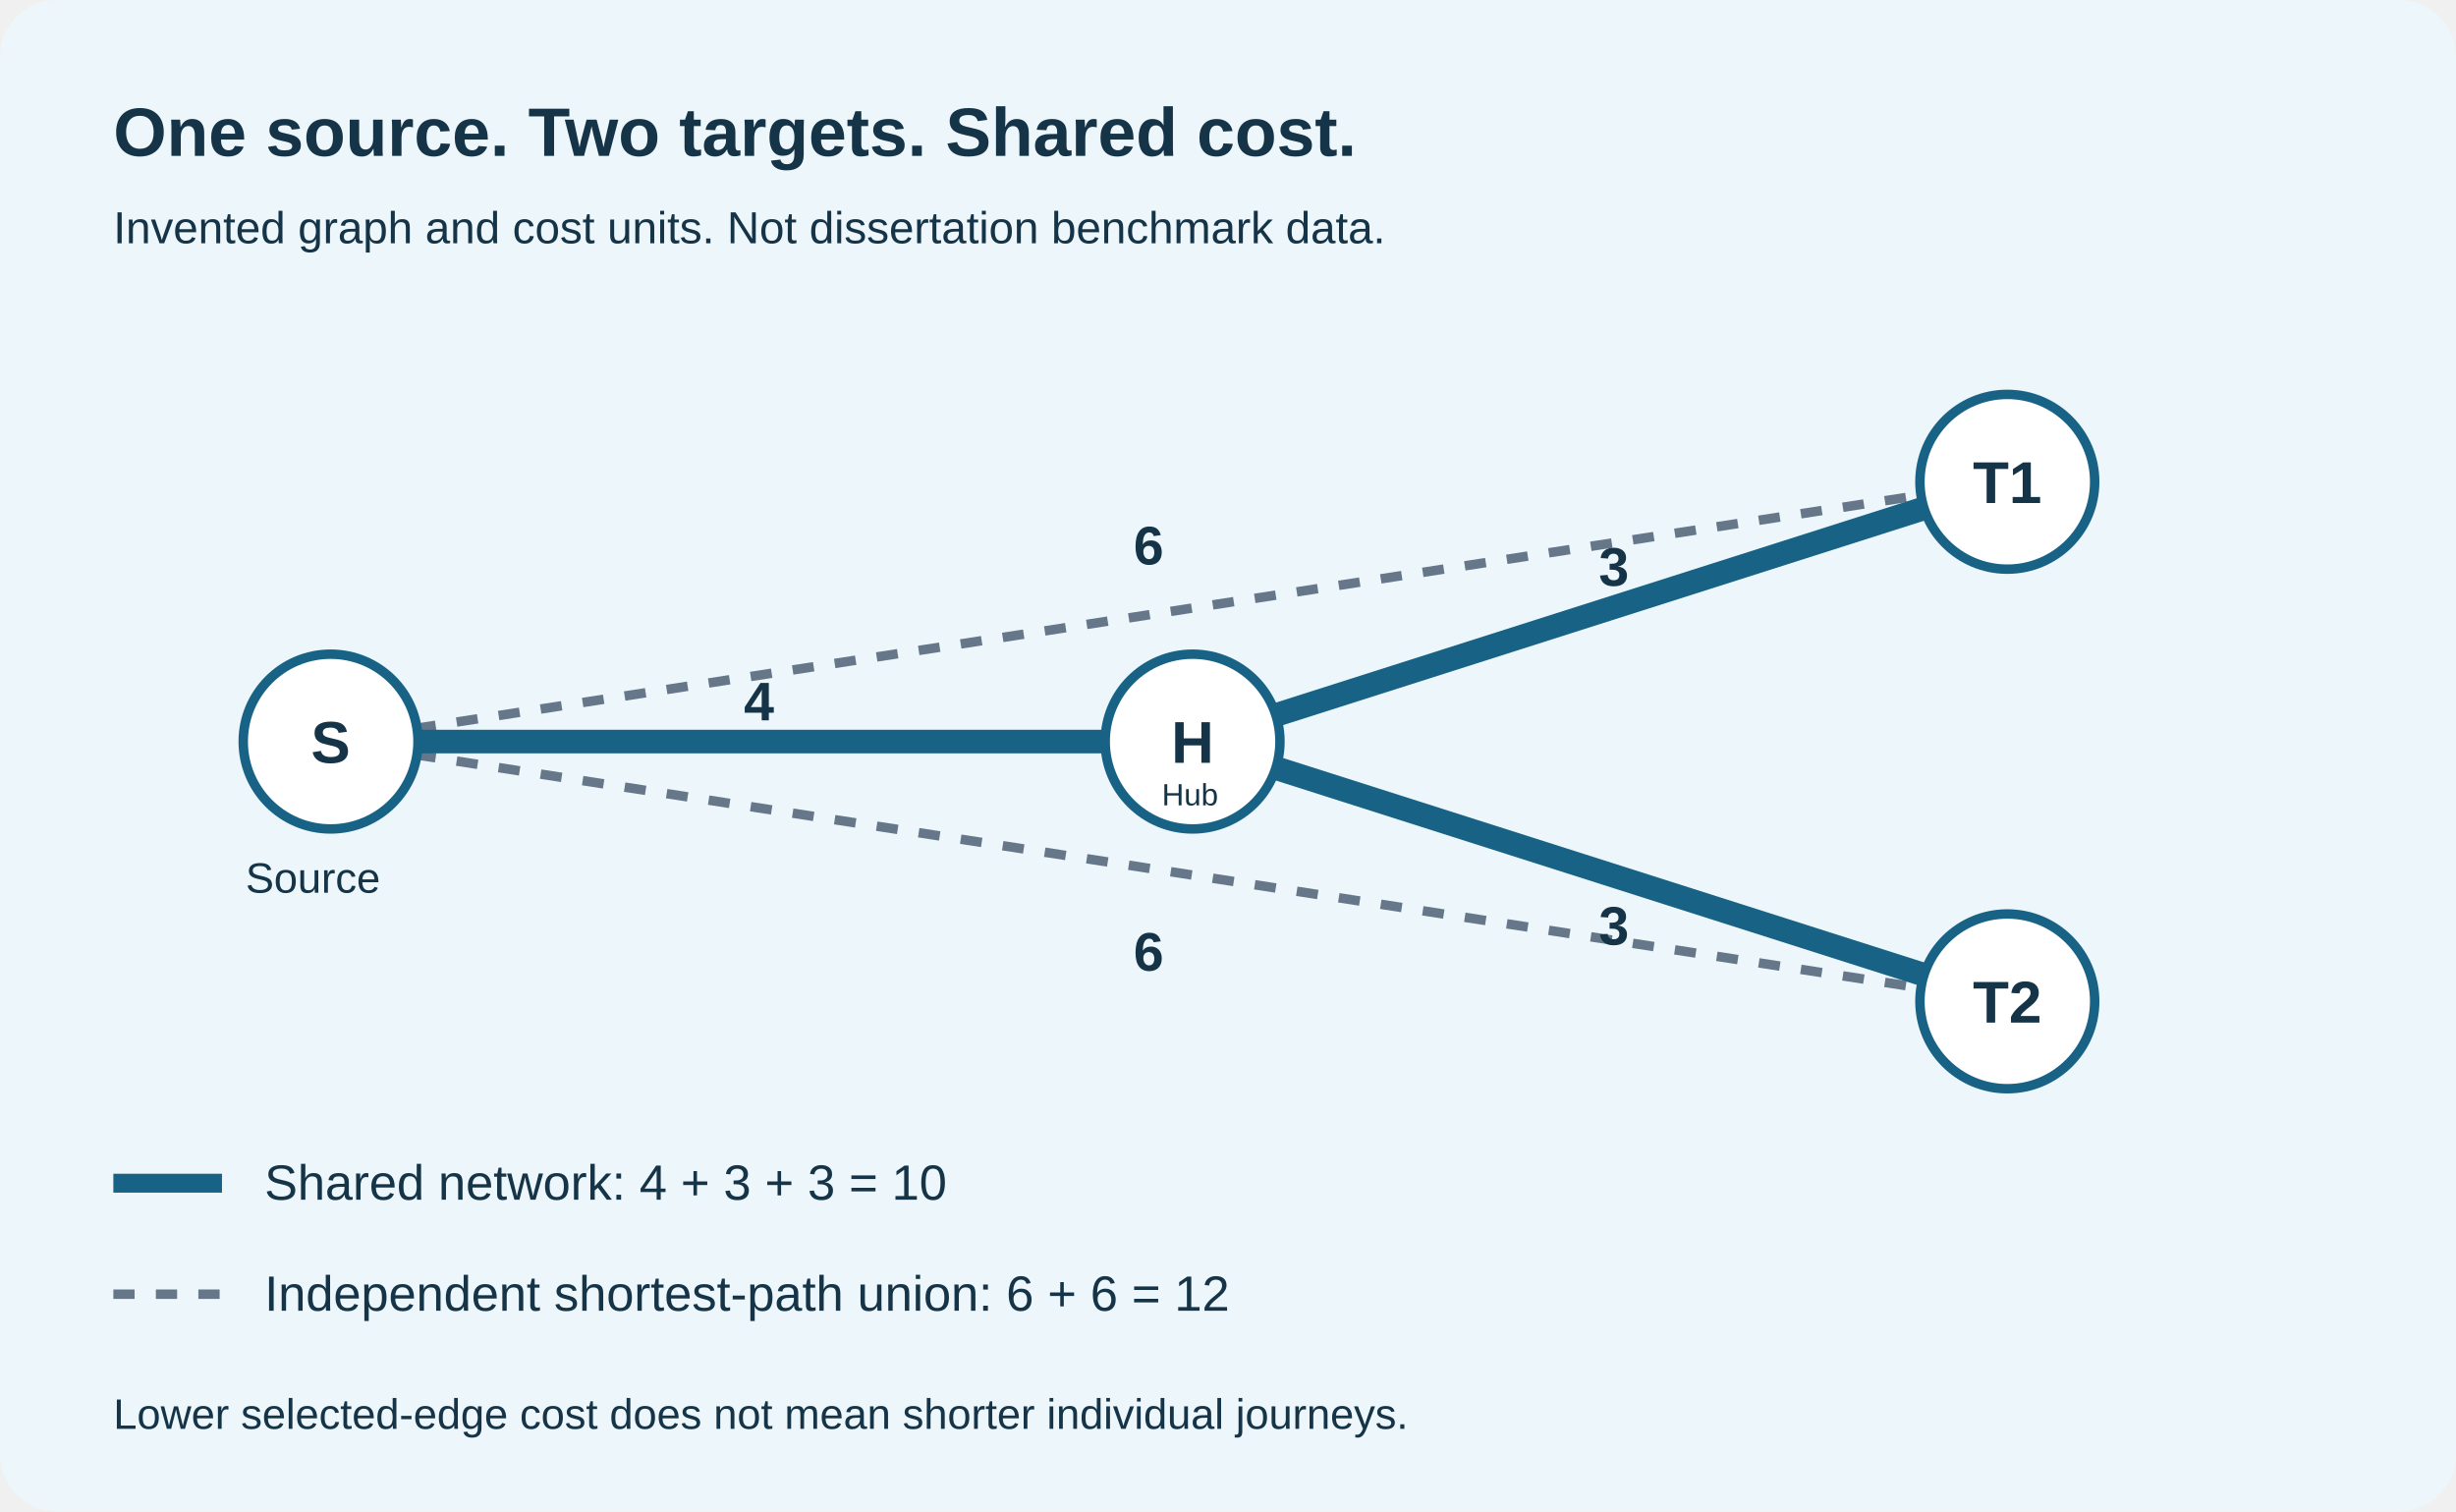
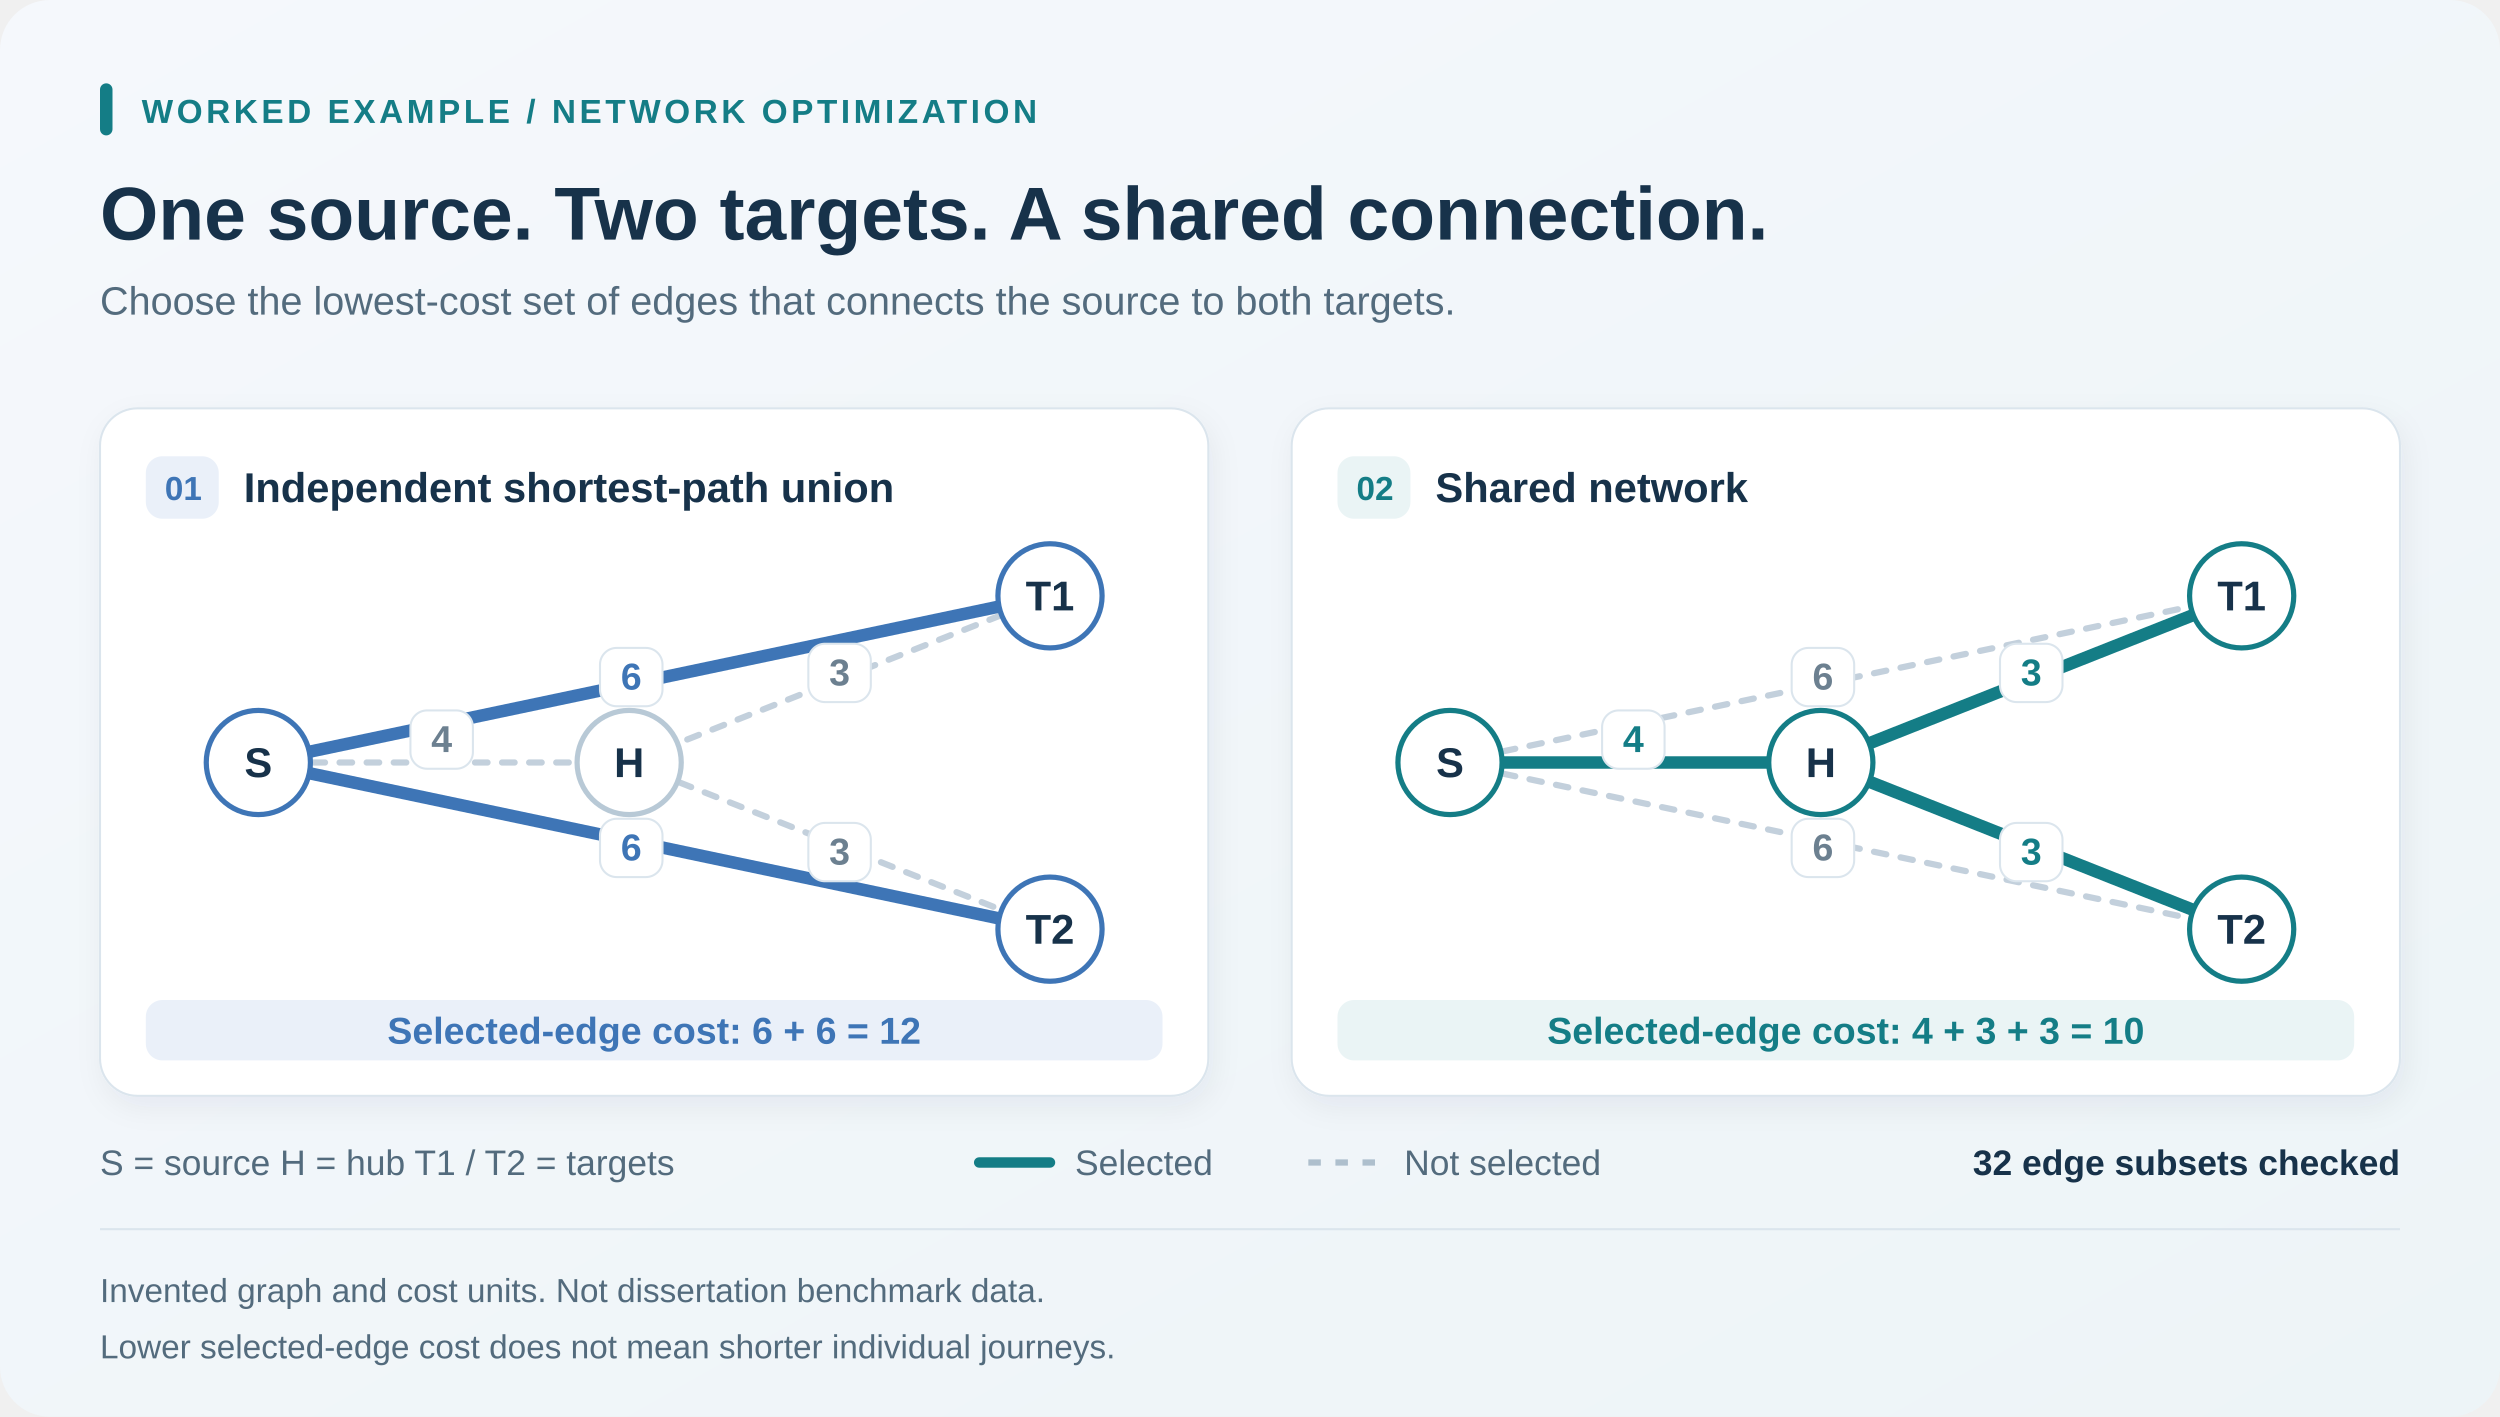
- <svg xmlns="http://www.w3.org/2000/svg" viewBox="0 0 1040 640" role="img" aria-labelledby="title desc">
-   <rect width="1040" height="640" rx="24" fill="#edf6fa" />
-   <g font-family="Arial, sans-serif" fill="#163447">
-     <text x="48" y="66" font-size="29" font-weight="700">One source. Two targets. Shared cost.</text>
-     <text x="48" y="103" font-size="19">Invented graph and cost units. Not dissertation benchmark data.</text>
-     <path d="M140 314 L850 204 M140 314 L850 424" fill="none" stroke="#657789" stroke-width="4" stroke-dasharray="9 9" />
-     <path d="M140 314 L505 314 L850 204 M505 314 L850 424" fill="none" stroke="#176285" stroke-width="10" />
-     <g fill="#fff" stroke="#176285" stroke-width="4">
-       <circle cx="140" cy="314" r="37" />
-       <circle cx="505" cy="314" r="37" />
-       <circle cx="850" cy="204" r="37" />
-       <circle cx="850" cy="424" r="37" />
+ <svg xmlns="http://www.w3.org/2000/svg" width="1200" height="680" viewBox="0 0 1200 680" role="img" aria-labelledby="title desc">
+   <defs>
+     <linearGradient id="wash" x2="1" y2="1">
+       <stop stop-color="#f5f8fc" />
+       <stop offset="1" stop-color="#edf4f7" />
+     </linearGradient>
+     <filter id="shadow" x="-10%" y="-10%" width="120%" height="130%">
+       <feDropShadow dy="5" stdDeviation="7" flood-color="#17324a" flood-opacity=".055" />
+     </filter>
+   </defs>
+   <rect width="1200" height="680" rx="24" fill="url(#wash)" />
+   <g font-family="Arial, Helvetica, sans-serif">
+     <rect x="48" y="40" width="6" height="25" rx="3" fill="#147d86" />
+     <text x="68" y="59" font-size="16" font-weight="700" letter-spacing="1.7" fill="#147d86">WORKED EXAMPLE / NETWORK OPTIMIZATION</text>
+     <text x="48" y="115" font-size="36" font-weight="700" fill="#17324a">One source. Two targets. A shared connection.</text>
+     <text x="48" y="151" font-size="19" fill="#536b7d">Choose the lowest-cost set of edges that connects the source to both targets.</text>
+     <g fill="#fff" stroke="#dbe5ed" filter="url(#shadow)">
+       <rect x="48" y="196" width="532" height="330" rx="18" />
+       <rect x="620" y="196" width="532" height="330" rx="18" />
    </g>
-     <g font-size="25" font-weight="700" text-anchor="middle">
-       <text x="140" y="323">S</text>
-       <text x="505" y="323">H</text>
-       <text x="850" y="213">T1</text>
-       <text x="850" y="433">T2</text>
+     <rect x="70" y="219" width="35" height="30" rx="8" fill="#eaf0f9" />
+     <text x="88" y="240" text-anchor="middle" font-size="16" font-weight="700" fill="#3e75b6">01</text>
+     <text x="117" y="241" font-size="20" font-weight="700" fill="#17324a">Independent shortest-path union</text>
+     <rect x="642" y="219" width="35" height="30" rx="8" fill="#eaf4f5" />
+     <text x="660" y="240" text-anchor="middle" font-size="16" font-weight="700" fill="#147d86">02</text>
+     <text x="689" y="241" font-size="20" font-weight="700" fill="#17324a">Shared network</text>
+     <g fill="none" stroke-linecap="round" stroke-linejoin="round">
+       <path d="M124 366H302L504 286M302 366L504 446" stroke="#c3d0dc" stroke-width="3" stroke-dasharray="6 7" />
+       <path d="M124 366 504 286M124 366 504 446" stroke="#3e75b6" stroke-width="6" />
+       <path d="M696 366 1076 286M696 366 1076 446" stroke="#c3d0dc" stroke-width="3" stroke-dasharray="6 7" />
+       <path d="M696 366H874L1076 286M874 366L1076 446" stroke="#147d86" stroke-width="6" />
    </g>
-     <g font-size="23" font-weight="700">
-       <text x="315" y="305">4</text>
-       <text x="677" y="248">3</text>
-       <text x="677" y="400">3</text>
-       <text x="480" y="239">6</text>
-       <text x="480" y="411">6</text>
+     <g fill="#fff" stroke="#dbe5ed">
+       <rect x="288" y="311" width="30" height="28" rx="8" />
+       <rect x="288" y="393" width="30" height="28" rx="8" />
+       <rect x="197" y="341" width="30" height="28" rx="8" />
+       <rect x="388" y="309" width="30" height="28" rx="8" />
+       <rect x="388" y="395" width="30" height="28" rx="8" />
+       <rect x="860" y="311" width="30" height="28" rx="8" />
+       <rect x="860" y="393" width="30" height="28" rx="8" />
+       <rect x="769" y="341" width="30" height="28" rx="8" />
+       <rect x="960" y="309" width="30" height="28" rx="8" />
+       <rect x="960" y="395" width="30" height="28" rx="8" />
    </g>
-     <text x="104" y="378" font-size="18">Source</text>
-     <text x="492" y="341" font-size="13">Hub</text>
-     <path d="M48 501 H94" stroke="#176285" stroke-width="8" />
-     <text x="112" y="508" font-size="21">Shared network: 4 + 3 + 3 = 10</text>
-     <path d="M48 548 H94" stroke="#657789" stroke-width="4" stroke-dasharray="9 9" />
-     <text x="112" y="555" font-size="21">Independent shortest-path union: 6 + 6 = 12</text>
-     <text x="48" y="605" font-size="18">Lower selected-edge cost does not mean shorter individual journeys.</text>
+     <g text-anchor="middle" font-size="18" font-weight="700">
+       <g fill="#3e75b6">
+         <text x="303" y="331">6</text>
+         <text x="303" y="413">6</text>
+       </g>
+       <g fill="#6c8090">
+         <text x="212" y="361">4</text>
+         <text x="403" y="329">3</text>
+         <text x="403" y="415">3</text>
+         <text x="875" y="331">6</text>
+         <text x="875" y="413">6</text>
+       </g>
+       <g fill="#147d86">
+         <text x="784" y="361">4</text>
+         <text x="975" y="329">3</text>
+         <text x="975" y="415">3</text>
+       </g>
+     </g>
+     <g fill="#fff" stroke-width="2.5">
+       <g stroke="#3e75b6">
+         <circle cx="124" cy="366" r="25" />
+         <circle cx="504" cy="286" r="25" />
+         <circle cx="504" cy="446" r="25" />
+       </g>
+       <circle cx="302" cy="366" r="25" stroke="#b8c9d6" />
+       <g stroke="#147d86">
+         <circle cx="696" cy="366" r="25" />
+         <circle cx="874" cy="366" r="25" />
+         <circle cx="1076" cy="286" r="25" />
+         <circle cx="1076" cy="446" r="25" />
+       </g>
+     </g>
+     <g fill="#17324a" font-size="20" font-weight="700" text-anchor="middle">
+       <text x="124" y="373">S</text>
+       <text x="302" y="373">H</text>
+       <text x="504" y="293">T1</text>
+       <text x="504" y="453">T2</text>
+       <text x="696" y="373">S</text>
+       <text x="874" y="373">H</text>
+       <text x="1076" y="293">T1</text>
+       <text x="1076" y="453">T2</text>
+     </g>
+     <rect x="70" y="480" width="488" height="29" rx="8" fill="#eaf0f9" />
+     <text x="314" y="501" text-anchor="middle" font-size="18" font-weight="700" fill="#3e75b6">Selected-edge cost: 6 + 6 = 12</text>
+     <rect x="642" y="480" width="488" height="29" rx="8" fill="#eaf4f5" />
+     <text x="886" y="501" text-anchor="middle" font-size="18" font-weight="700" fill="#147d86">Selected-edge cost: 4 + 3 + 3 = 10</text>
+     <text x="48" y="564" font-size="17" fill="#536b7d">S = source   H = hub   T1 / T2 = targets</text>
+     <path d="M470 558h34" stroke="#147d86" stroke-width="5" stroke-linecap="round" />
+     <text x="516" y="564" font-size="17" fill="#536b7d">Selected</text>
+     <path d="M628 558h34" stroke="#aebfcd" stroke-width="3" stroke-dasharray="6 7" />
+     <text x="674" y="564" font-size="17" fill="#536b7d">Not selected</text>
+     <text x="1152" y="564" text-anchor="end" font-size="17" font-weight="700" fill="#17324a">32 edge subsets checked</text>
+     <path d="M48 590H1152" stroke="#dbe5ed" />
+     <text x="48" y="625" font-size="16" fill="#536b7d">Invented graph and cost units. Not dissertation benchmark data.</text>
+     <text x="48" y="652" font-size="16" fill="#536b7d">Lower selected-edge cost does not mean shorter individual journeys.</text>
  </g>
</svg>
